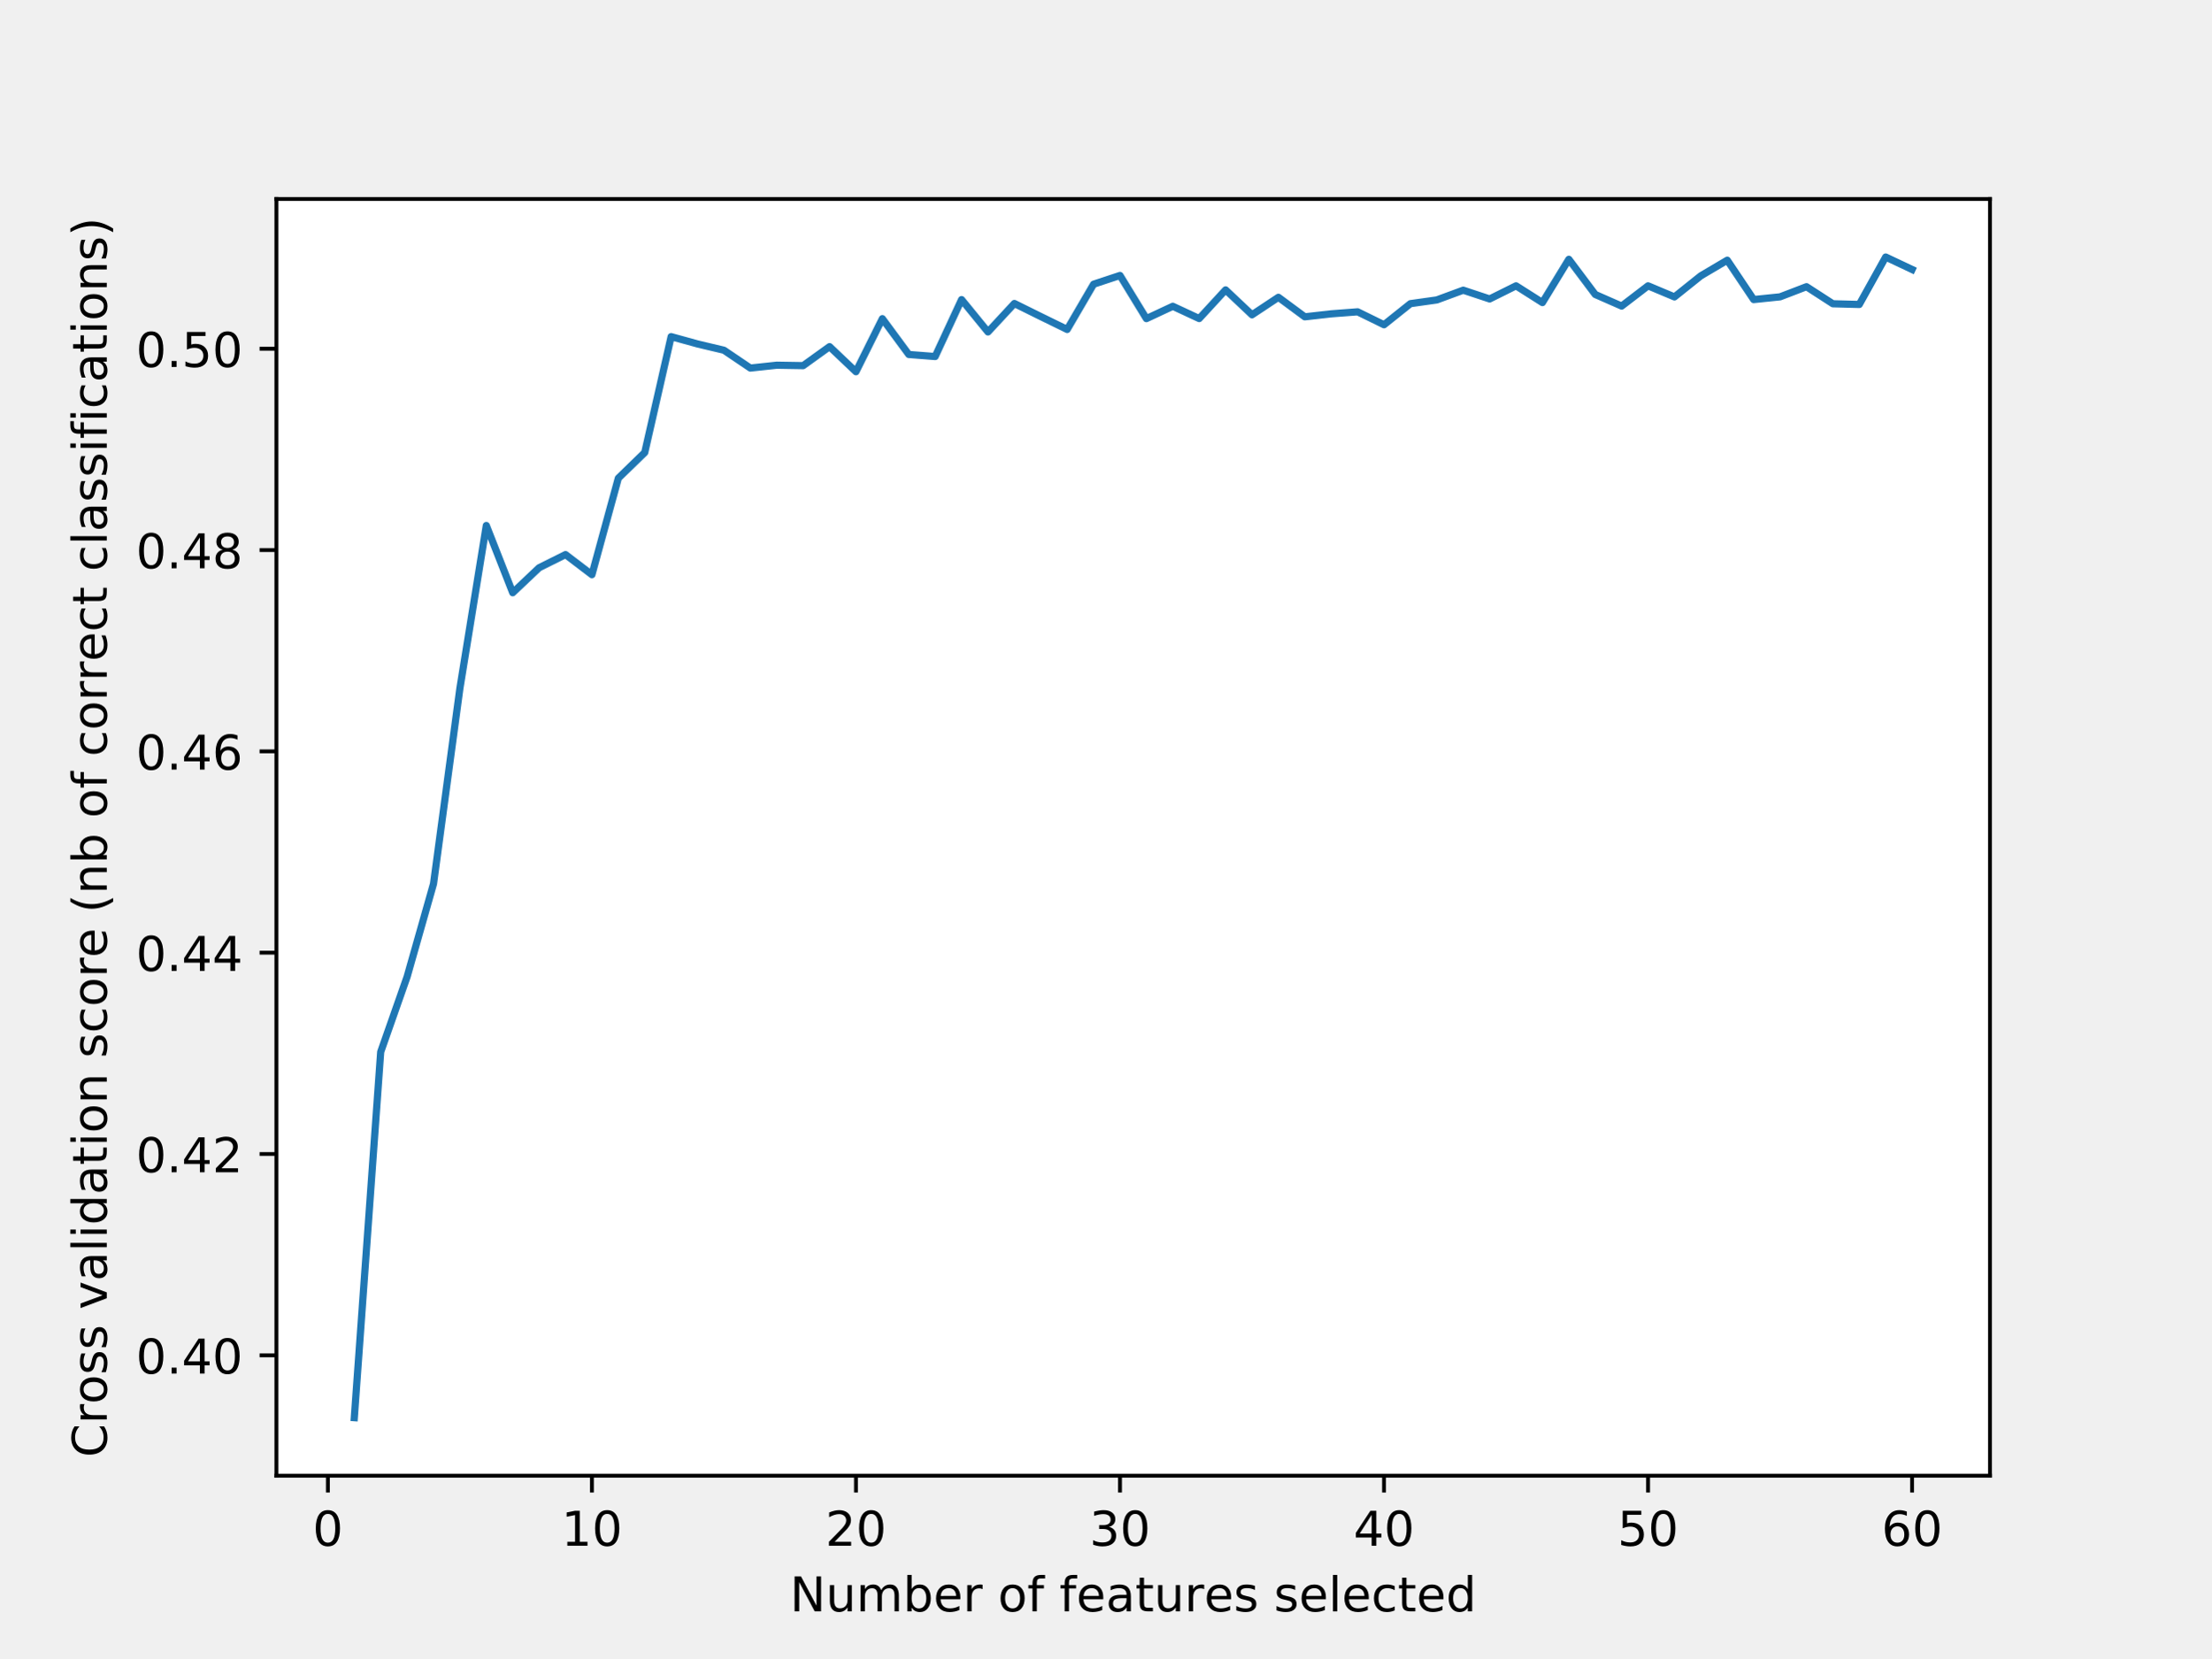
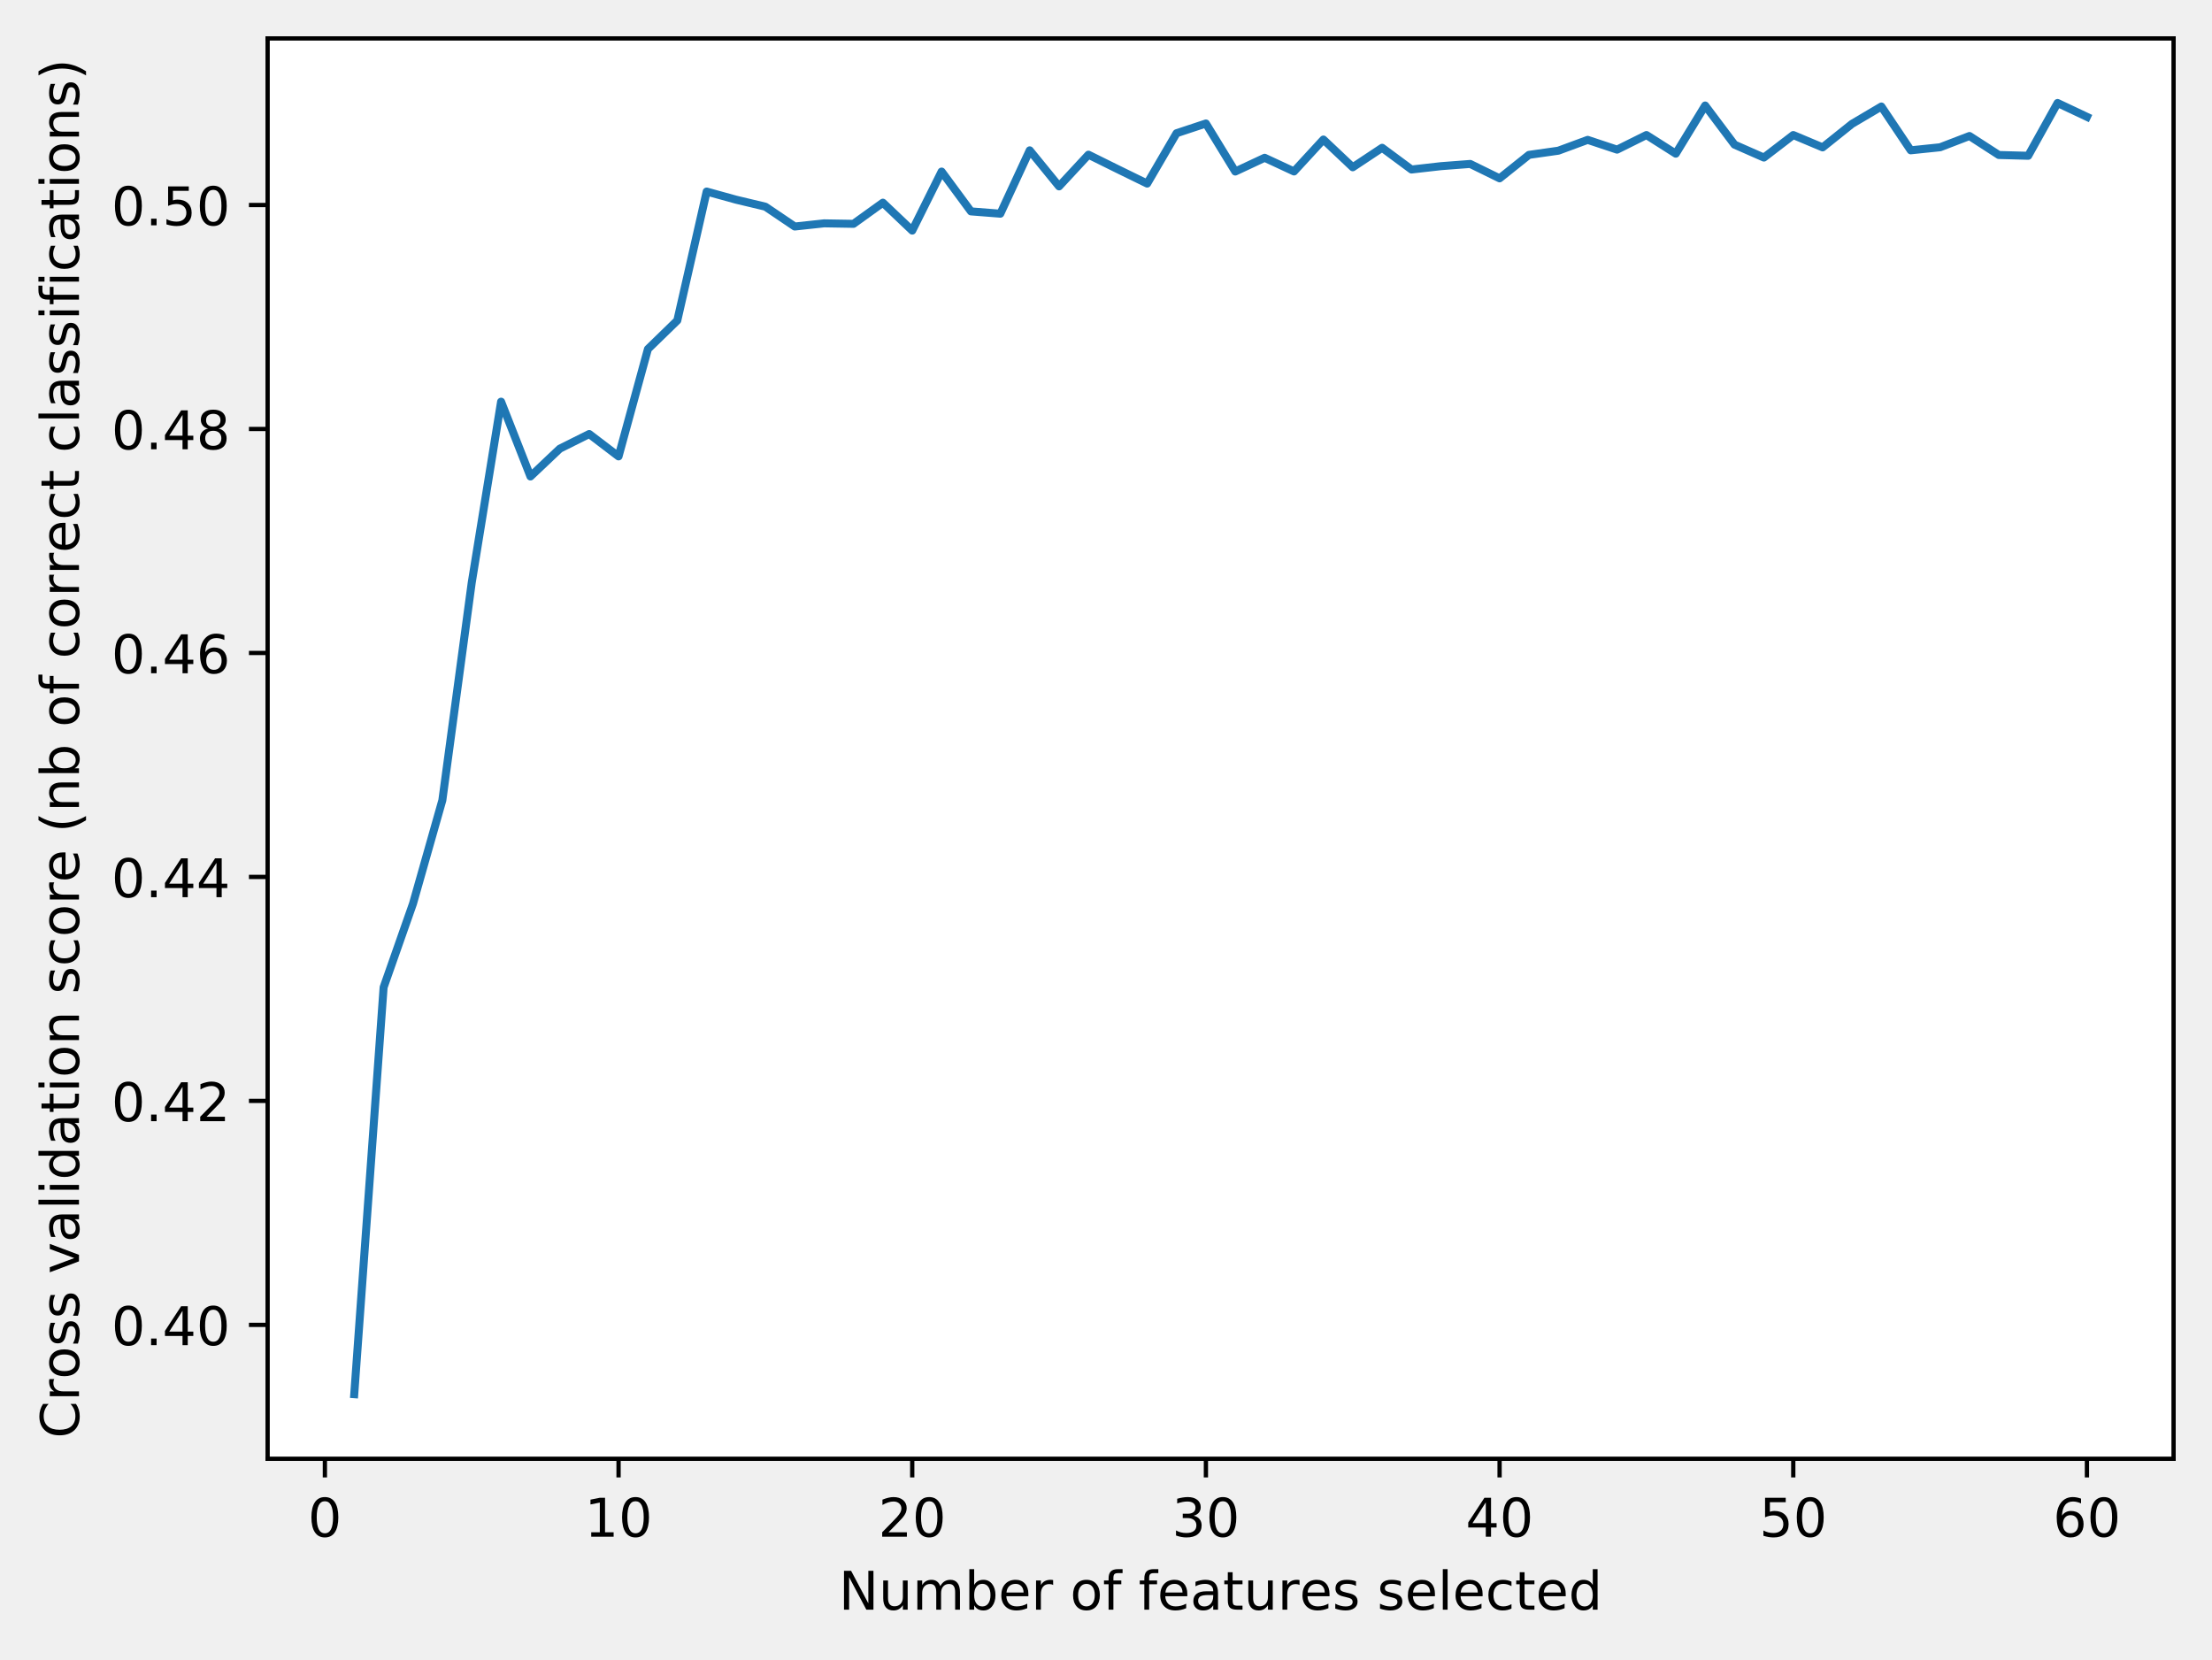
- <svg xmlns="http://www.w3.org/2000/svg" xmlns:xlink="http://www.w3.org/1999/xlink" height="345.6pt" version="1.1" viewBox="0 0 460.8 345.6" width="460.8pt">
+ <svg xmlns="http://www.w3.org/2000/svg" xmlns:xlink="http://www.w3.org/1999/xlink" height="310.868pt" version="1.1" viewBox="0 0 414.464 310.868" width="414.464pt">
  <defs>
    <style type="text/css">
*{stroke-linecap:butt;stroke-linejoin:round;}
  </style>
  </defs>
  <g id="figure_1">
    <g id="patch_1">
-       <path d="M 0 345.6  L 460.8 345.6  L 460.8 0  L 0 0  z " style="fill:none;opacity:0;" />
+       <path d="M 0 310.868  L 414.464 310.868  L 414.464 0  L 0 0  z " style="fill:none;opacity:0;" />
    </g>
    <g id="axes_1">
      <g id="patch_2">
-         <path d="M 57.6 307.584  L 414.72 307.584  L 414.72 41.472  L 57.6 41.472  z " style="fill:#ffffff;" />
+         <path d="M 50.144 273.312  L 407.264 273.312  L 407.264 7.2  L 50.144 7.2  z " style="fill:#ffffff;" />
      </g>
      <g id="matplotlib.axis_1">
        <g id="xtick_1">
          <g id="line2d_1">
            <defs>
-               <path d="M 0 0  L 0 3.5  " id="m4c4e91ab29" style="stroke:#000000;stroke-width:0.8;" />
-             </defs>
-             <g>
-               <use style="stroke:#000000;stroke-width:0.8;" x="68.33" xlink:href="#m4c4e91ab29" y="307.584" />
+               <path d="M 0 0  L 0 3.5  " id="m505e546229" style="stroke:#000000;stroke-width:0.8;" />
+             </defs>
+             <g>
+               <use style="stroke:#000000;stroke-width:0.8;" x="60.874" xlink:href="#m505e546229" y="273.312" />
            </g>
          </g>
          <g id="text_1">
            <defs>
              <path d="M 31.781 66.406  Q 24.172 66.406 20.328 58.906  Q 16.5 51.422 16.5 36.375  Q 16.5 21.391 20.328 13.891  Q 24.172 6.391 31.781 6.391  Q 39.453 6.391 43.281 13.891  Q 47.125 21.391 47.125 36.375  Q 47.125 51.422 43.281 58.906  Q 39.453 66.406 31.781 66.406  z M 31.781 74.219  Q 44.047 74.219 50.516 64.516  Q 56.984 54.828 56.984 36.375  Q 56.984 17.969 50.516 8.266  Q 44.047 -1.422 31.781 -1.422  Q 19.531 -1.422 13.062 8.266  Q 6.594 17.969 6.594 36.375  Q 6.594 54.828 13.062 64.516  Q 19.531 74.219 31.781 74.219  z " id="DejaVuSans-48" />
            </defs>
-             <g transform="translate(65.14886 322.1824)scale(0.1 -0.1)">
+             <g transform="translate(57.69261 287.9104)scale(0.1 -0.1)">
              <use xlink:href="#DejaVuSans-48" />
            </g>
          </g>
        </g>
        <g id="xtick_2">
          <g id="line2d_2">
            <g>
-               <use style="stroke:#000000;stroke-width:0.8;" x="123.356" xlink:href="#m4c4e91ab29" y="307.584" />
+               <use style="stroke:#000000;stroke-width:0.8;" x="115.9" xlink:href="#m505e546229" y="273.312" />
            </g>
          </g>
          <g id="text_2">
            <defs>
              <path d="M 12.406 8.297  L 28.516 8.297  L 28.516 63.922  L 10.984 60.406  L 10.984 69.391  L 28.422 72.906  L 38.281 72.906  L 38.281 8.297  L 54.391 8.297  L 54.391 0  L 12.406 0  z " id="DejaVuSans-49" />
            </defs>
-             <g transform="translate(116.9938 322.1824)scale(0.1 -0.1)">
+             <g transform="translate(109.5376 287.9104)scale(0.1 -0.1)">
              <use xlink:href="#DejaVuSans-49" />
              <use x="63.623" xlink:href="#DejaVuSans-48" />
            </g>
          </g>
        </g>
        <g id="xtick_3">
          <g id="line2d_3">
            <g>
-               <use style="stroke:#000000;stroke-width:0.8;" x="178.382" xlink:href="#m4c4e91ab29" y="307.584" />
+               <use style="stroke:#000000;stroke-width:0.8;" x="170.926" xlink:href="#m505e546229" y="273.312" />
            </g>
          </g>
          <g id="text_3">
            <defs>
              <path d="M 19.188 8.297  L 53.609 8.297  L 53.609 0  L 7.328 0  L 7.328 8.297  Q 12.938 14.109 22.625 23.891  Q 32.328 33.688 34.812 36.531  Q 39.547 41.844 41.422 45.531  Q 43.312 49.219 43.312 52.781  Q 43.312 58.594 39.234 62.25  Q 35.156 65.922 28.609 65.922  Q 23.969 65.922 18.812 64.312  Q 13.672 62.703 7.812 59.422  L 7.812 69.391  Q 13.766 71.781 18.938 73  Q 24.125 74.219 28.422 74.219  Q 39.75 74.219 46.484 68.547  Q 53.219 62.891 53.219 53.422  Q 53.219 48.922 51.531 44.891  Q 49.859 40.875 45.406 35.406  Q 44.188 33.984 37.641 27.219  Q 31.109 20.453 19.188 8.297  z " id="DejaVuSans-50" />
            </defs>
-             <g transform="translate(172.02 322.1824)scale(0.1 -0.1)">
+             <g transform="translate(164.5637 287.9104)scale(0.1 -0.1)">
              <use xlink:href="#DejaVuSans-50" />
              <use x="63.623" xlink:href="#DejaVuSans-48" />
            </g>
          </g>
        </g>
        <g id="xtick_4">
          <g id="line2d_4">
            <g>
-               <use style="stroke:#000000;stroke-width:0.8;" x="233.409" xlink:href="#m4c4e91ab29" y="307.584" />
+               <use style="stroke:#000000;stroke-width:0.8;" x="225.952" xlink:href="#m505e546229" y="273.312" />
            </g>
          </g>
          <g id="text_4">
            <defs>
              <path d="M 40.578 39.312  Q 47.656 37.797 51.625 33  Q 55.609 28.219 55.609 21.188  Q 55.609 10.406 48.188 4.484  Q 40.766 -1.422 27.094 -1.422  Q 22.516 -1.422 17.656 -0.516  Q 12.797 0.391 7.625 2.203  L 7.625 11.719  Q 11.719 9.328 16.594 8.109  Q 21.484 6.891 26.812 6.891  Q 36.078 6.891 40.938 10.547  Q 45.797 14.203 45.797 21.188  Q 45.797 27.641 41.281 31.266  Q 36.766 34.906 28.719 34.906  L 20.219 34.906  L 20.219 43.016  L 29.109 43.016  Q 36.375 43.016 40.234 45.922  Q 44.094 48.828 44.094 54.297  Q 44.094 59.906 40.109 62.906  Q 36.141 65.922 28.719 65.922  Q 24.656 65.922 20.016 65.031  Q 15.375 64.156 9.812 62.312  L 9.812 71.094  Q 15.438 72.656 20.344 73.438  Q 25.25 74.219 29.594 74.219  Q 40.828 74.219 47.359 69.109  Q 53.906 64.016 53.906 55.328  Q 53.906 49.266 50.438 45.094  Q 46.969 40.922 40.578 39.312  z " id="DejaVuSans-51" />
            </defs>
-             <g transform="translate(227.0462 322.1824)scale(0.1 -0.1)">
+             <g transform="translate(219.5899 287.9104)scale(0.1 -0.1)">
              <use xlink:href="#DejaVuSans-51" />
              <use x="63.623" xlink:href="#DejaVuSans-48" />
            </g>
          </g>
        </g>
        <g id="xtick_5">
          <g id="line2d_5">
            <g>
-               <use style="stroke:#000000;stroke-width:0.8;" x="288.435" xlink:href="#m4c4e91ab29" y="307.584" />
+               <use style="stroke:#000000;stroke-width:0.8;" x="280.979" xlink:href="#m505e546229" y="273.312" />
            </g>
          </g>
          <g id="text_5">
            <defs>
              <path d="M 37.797 64.312  L 12.891 25.391  L 37.797 25.391  z M 35.203 72.906  L 47.609 72.906  L 47.609 25.391  L 58.016 25.391  L 58.016 17.188  L 47.609 17.188  L 47.609 0  L 37.797 0  L 37.797 17.188  L 4.891 17.188  L 4.891 26.703  z " id="DejaVuSans-52" />
            </defs>
-             <g transform="translate(282.0724 322.1824)scale(0.1 -0.1)">
+             <g transform="translate(274.6161 287.9104)scale(0.1 -0.1)">
              <use xlink:href="#DejaVuSans-52" />
              <use x="63.623" xlink:href="#DejaVuSans-48" />
            </g>
          </g>
        </g>
        <g id="xtick_6">
          <g id="line2d_6">
            <g>
-               <use style="stroke:#000000;stroke-width:0.8;" x="343.461" xlink:href="#m4c4e91ab29" y="307.584" />
+               <use style="stroke:#000000;stroke-width:0.8;" x="336.005" xlink:href="#m505e546229" y="273.312" />
            </g>
          </g>
          <g id="text_6">
            <defs>
              <path d="M 10.797 72.906  L 49.516 72.906  L 49.516 64.594  L 19.828 64.594  L 19.828 46.734  Q 21.969 47.469 24.109 47.828  Q 26.266 48.188 28.422 48.188  Q 40.625 48.188 47.75 41.5  Q 54.891 34.812 54.891 23.391  Q 54.891 11.625 47.562 5.094  Q 40.234 -1.422 26.906 -1.422  Q 22.312 -1.422 17.547 -0.641  Q 12.797 0.141 7.719 1.703  L 7.719 11.625  Q 12.109 9.234 16.797 8.062  Q 21.484 6.891 26.703 6.891  Q 35.156 6.891 40.078 11.328  Q 45.016 15.766 45.016 23.391  Q 45.016 31 40.078 35.438  Q 35.156 39.891 26.703 39.891  Q 22.75 39.891 18.812 39.016  Q 14.891 38.141 10.797 36.281  z " id="DejaVuSans-53" />
            </defs>
-             <g transform="translate(337.0986 322.1824)scale(0.1 -0.1)">
+             <g transform="translate(329.6423 287.9104)scale(0.1 -0.1)">
              <use xlink:href="#DejaVuSans-53" />
              <use x="63.623" xlink:href="#DejaVuSans-48" />
            </g>
          </g>
        </g>
        <g id="xtick_7">
          <g id="line2d_7">
            <g>
-               <use style="stroke:#000000;stroke-width:0.8;" x="398.487" xlink:href="#m4c4e91ab29" y="307.584" />
+               <use style="stroke:#000000;stroke-width:0.8;" x="391.031" xlink:href="#m505e546229" y="273.312" />
            </g>
          </g>
          <g id="text_7">
            <defs>
              <path d="M 33.016 40.375  Q 26.375 40.375 22.484 35.828  Q 18.609 31.297 18.609 23.391  Q 18.609 15.531 22.484 10.953  Q 26.375 6.391 33.016 6.391  Q 39.656 6.391 43.531 10.953  Q 47.406 15.531 47.406 23.391  Q 47.406 31.297 43.531 35.828  Q 39.656 40.375 33.016 40.375  z M 52.594 71.297  L 52.594 62.312  Q 48.875 64.062 45.094 64.984  Q 41.312 65.922 37.594 65.922  Q 27.828 65.922 22.672 59.328  Q 17.531 52.734 16.797 39.406  Q 19.672 43.656 24.016 45.922  Q 28.375 48.188 33.594 48.188  Q 44.578 48.188 50.953 41.516  Q 57.328 34.859 57.328 23.391  Q 57.328 12.156 50.688 5.359  Q 44.047 -1.422 33.016 -1.422  Q 20.359 -1.422 13.672 8.266  Q 6.984 17.969 6.984 36.375  Q 6.984 53.656 15.188 63.938  Q 23.391 74.219 37.203 74.219  Q 40.922 74.219 44.703 73.484  Q 48.484 72.75 52.594 71.297  z " id="DejaVuSans-54" />
            </defs>
-             <g transform="translate(392.1248 322.1824)scale(0.1 -0.1)">
+             <g transform="translate(384.6685 287.9104)scale(0.1 -0.1)">
              <use xlink:href="#DejaVuSans-54" />
              <use x="63.623" xlink:href="#DejaVuSans-48" />
            </g>
          </g>
        </g>
        <g id="text_8">
          <defs>
            <path d="M 9.812 72.906  L 23.094 72.906  L 55.422 11.922  L 55.422 72.906  L 64.984 72.906  L 64.984 0  L 51.703 0  L 19.391 60.984  L 19.391 0  L 9.812 0  z " id="DejaVuSans-78" />
            <path d="M 8.5 21.578  L 8.5 54.688  L 17.484 54.688  L 17.484 21.922  Q 17.484 14.156 20.5 10.266  Q 23.531 6.391 29.594 6.391  Q 36.859 6.391 41.078 11.031  Q 45.312 15.672 45.312 23.688  L 45.312 54.688  L 54.297 54.688  L 54.297 0  L 45.312 0  L 45.312 8.406  Q 42.047 3.422 37.719 1  Q 33.406 -1.422 27.688 -1.422  Q 18.266 -1.422 13.375 4.438  Q 8.5 10.297 8.5 21.578  z M 31.109 56  z " id="DejaVuSans-117" />
            <path d="M 52 44.188  Q 55.375 50.25 60.062 53.125  Q 64.75 56 71.094 56  Q 79.641 56 84.281 50.016  Q 88.922 44.047 88.922 33.016  L 88.922 0  L 79.891 0  L 79.891 32.719  Q 79.891 40.578 77.094 44.375  Q 74.312 48.188 68.609 48.188  Q 61.625 48.188 57.562 43.547  Q 53.516 38.922 53.516 30.906  L 53.516 0  L 44.484 0  L 44.484 32.719  Q 44.484 40.625 41.703 44.406  Q 38.922 48.188 33.109 48.188  Q 26.219 48.188 22.156 43.531  Q 18.109 38.875 18.109 30.906  L 18.109 0  L 9.078 0  L 9.078 54.688  L 18.109 54.688  L 18.109 46.188  Q 21.188 51.219 25.484 53.609  Q 29.781 56 35.688 56  Q 41.656 56 45.828 52.969  Q 50 49.953 52 44.188  z " id="DejaVuSans-109" />
            <path d="M 48.688 27.297  Q 48.688 37.203 44.609 42.844  Q 40.531 48.484 33.406 48.484  Q 26.266 48.484 22.188 42.844  Q 18.109 37.203 18.109 27.297  Q 18.109 17.391 22.188 11.75  Q 26.266 6.109 33.406 6.109  Q 40.531 6.109 44.609 11.75  Q 48.688 17.391 48.688 27.297  z M 18.109 46.391  Q 20.953 51.266 25.266 53.625  Q 29.594 56 35.594 56  Q 45.562 56 51.781 48.094  Q 58.016 40.188 58.016 27.297  Q 58.016 14.406 51.781 6.484  Q 45.562 -1.422 35.594 -1.422  Q 29.594 -1.422 25.266 0.953  Q 20.953 3.328 18.109 8.203  L 18.109 0  L 9.078 0  L 9.078 75.984  L 18.109 75.984  z " id="DejaVuSans-98" />
            <path d="M 56.203 29.594  L 56.203 25.203  L 14.891 25.203  Q 15.484 15.922 20.484 11.062  Q 25.484 6.203 34.422 6.203  Q 39.594 6.203 44.453 7.469  Q 49.312 8.734 54.109 11.281  L 54.109 2.781  Q 49.266 0.734 44.188 -0.344  Q 39.109 -1.422 33.891 -1.422  Q 20.797 -1.422 13.156 6.188  Q 5.516 13.812 5.516 26.812  Q 5.516 40.234 12.766 48.109  Q 20.016 56 32.328 56  Q 43.359 56 49.781 48.891  Q 56.203 41.797 56.203 29.594  z M 47.219 32.234  Q 47.125 39.594 43.094 43.984  Q 39.062 48.391 32.422 48.391  Q 24.906 48.391 20.391 44.141  Q 15.875 39.891 15.188 32.172  z " id="DejaVuSans-101" />
            <path d="M 41.109 46.297  Q 39.594 47.172 37.812 47.578  Q 36.031 48 33.891 48  Q 26.266 48 22.188 43.047  Q 18.109 38.094 18.109 28.812  L 18.109 0  L 9.078 0  L 9.078 54.688  L 18.109 54.688  L 18.109 46.188  Q 20.953 51.172 25.484 53.578  Q 30.031 56 36.531 56  Q 37.453 56 38.578 55.875  Q 39.703 55.766 41.062 55.516  z " id="DejaVuSans-114" />
            <path id="DejaVuSans-32" />
            <path d="M 30.609 48.391  Q 23.391 48.391 19.188 42.75  Q 14.984 37.109 14.984 27.297  Q 14.984 17.484 19.156 11.844  Q 23.344 6.203 30.609 6.203  Q 37.797 6.203 41.984 11.859  Q 46.188 17.531 46.188 27.297  Q 46.188 37.016 41.984 42.703  Q 37.797 48.391 30.609 48.391  z M 30.609 56  Q 42.328 56 49.016 48.375  Q 55.719 40.766 55.719 27.297  Q 55.719 13.875 49.016 6.219  Q 42.328 -1.422 30.609 -1.422  Q 18.844 -1.422 12.172 6.219  Q 5.516 13.875 5.516 27.297  Q 5.516 40.766 12.172 48.375  Q 18.844 56 30.609 56  z " id="DejaVuSans-111" />
            <path d="M 37.109 75.984  L 37.109 68.5  L 28.516 68.5  Q 23.688 68.5 21.797 66.547  Q 19.922 64.594 19.922 59.516  L 19.922 54.688  L 34.719 54.688  L 34.719 47.703  L 19.922 47.703  L 19.922 0  L 10.891 0  L 10.891 47.703  L 2.297 47.703  L 2.297 54.688  L 10.891 54.688  L 10.891 58.5  Q 10.891 67.625 15.141 71.797  Q 19.391 75.984 28.609 75.984  z " id="DejaVuSans-102" />
            <path d="M 34.281 27.484  Q 23.391 27.484 19.188 25  Q 14.984 22.516 14.984 16.5  Q 14.984 11.719 18.141 8.906  Q 21.297 6.109 26.703 6.109  Q 34.188 6.109 38.703 11.406  Q 43.219 16.703 43.219 25.484  L 43.219 27.484  z M 52.203 31.203  L 52.203 0  L 43.219 0  L 43.219 8.297  Q 40.141 3.328 35.547 0.953  Q 30.953 -1.422 24.312 -1.422  Q 15.922 -1.422 10.953 3.297  Q 6 8.016 6 15.922  Q 6 25.141 12.172 29.828  Q 18.359 34.516 30.609 34.516  L 43.219 34.516  L 43.219 35.406  Q 43.219 41.609 39.141 45  Q 35.062 48.391 27.688 48.391  Q 23 48.391 18.547 47.266  Q 14.109 46.141 10.016 43.891  L 10.016 52.203  Q 14.938 54.109 19.578 55.047  Q 24.219 56 28.609 56  Q 40.484 56 46.344 49.844  Q 52.203 43.703 52.203 31.203  z " id="DejaVuSans-97" />
            <path d="M 18.312 70.219  L 18.312 54.688  L 36.812 54.688  L 36.812 47.703  L 18.312 47.703  L 18.312 18.016  Q 18.312 11.328 20.141 9.422  Q 21.969 7.516 27.594 7.516  L 36.812 7.516  L 36.812 0  L 27.594 0  Q 17.188 0 13.234 3.875  Q 9.281 7.766 9.281 18.016  L 9.281 47.703  L 2.688 47.703  L 2.688 54.688  L 9.281 54.688  L 9.281 70.219  z " id="DejaVuSans-116" />
            <path d="M 44.281 53.078  L 44.281 44.578  Q 40.484 46.531 36.375 47.5  Q 32.281 48.484 27.875 48.484  Q 21.188 48.484 17.844 46.438  Q 14.5 44.391 14.5 40.281  Q 14.5 37.156 16.891 35.375  Q 19.281 33.594 26.516 31.984  L 29.594 31.297  Q 39.156 29.25 43.188 25.516  Q 47.219 21.781 47.219 15.094  Q 47.219 7.469 41.188 3.016  Q 35.156 -1.422 24.609 -1.422  Q 20.219 -1.422 15.453 -0.562  Q 10.688 0.297 5.422 2  L 5.422 11.281  Q 10.406 8.688 15.234 7.391  Q 20.062 6.109 24.812 6.109  Q 31.156 6.109 34.562 8.281  Q 37.984 10.453 37.984 14.406  Q 37.984 18.062 35.516 20.016  Q 33.062 21.969 24.703 23.781  L 21.578 24.516  Q 13.234 26.266 9.516 29.906  Q 5.812 33.547 5.812 39.891  Q 5.812 47.609 11.281 51.797  Q 16.75 56 26.812 56  Q 31.781 56 36.172 55.266  Q 40.578 54.547 44.281 53.078  z " id="DejaVuSans-115" />
            <path d="M 9.422 75.984  L 18.406 75.984  L 18.406 0  L 9.422 0  z " id="DejaVuSans-108" />
            <path d="M 48.781 52.594  L 48.781 44.188  Q 44.969 46.297 41.141 47.344  Q 37.312 48.391 33.406 48.391  Q 24.656 48.391 19.812 42.844  Q 14.984 37.312 14.984 27.297  Q 14.984 17.281 19.812 11.734  Q 24.656 6.203 33.406 6.203  Q 37.312 6.203 41.141 7.25  Q 44.969 8.297 48.781 10.406  L 48.781 2.094  Q 45.016 0.344 40.984 -0.531  Q 36.969 -1.422 32.422 -1.422  Q 20.062 -1.422 12.781 6.344  Q 5.516 14.109 5.516 27.297  Q 5.516 40.672 12.859 48.328  Q 20.219 56 33.016 56  Q 37.156 56 41.109 55.141  Q 45.062 54.297 48.781 52.594  z " id="DejaVuSans-99" />
            <path d="M 45.406 46.391  L 45.406 75.984  L 54.391 75.984  L 54.391 0  L 45.406 0  L 45.406 8.203  Q 42.578 3.328 38.25 0.953  Q 33.938 -1.422 27.875 -1.422  Q 17.969 -1.422 11.734 6.484  Q 5.516 14.406 5.516 27.297  Q 5.516 40.188 11.734 48.094  Q 17.969 56 27.875 56  Q 33.938 56 38.25 53.625  Q 42.578 51.266 45.406 46.391  z M 14.797 27.297  Q 14.797 17.391 18.875 11.75  Q 22.953 6.109 30.078 6.109  Q 37.203 6.109 41.297 11.75  Q 45.406 17.391 45.406 27.297  Q 45.406 37.203 41.297 42.844  Q 37.203 48.484 30.078 48.484  Q 22.953 48.484 18.875 42.844  Q 14.797 37.203 14.797 27.297  z " id="DejaVuSans-100" />
          </defs>
-           <g transform="translate(164.6155 335.8606)scale(0.1 -0.1)">
+           <g transform="translate(157.1592 301.5886)scale(0.1 -0.1)">
            <use xlink:href="#DejaVuSans-78" />
            <use x="74.805" xlink:href="#DejaVuSans-117" />
            <use x="138.184" xlink:href="#DejaVuSans-109" />
            <use x="235.596" xlink:href="#DejaVuSans-98" />
            <use x="299.072" xlink:href="#DejaVuSans-101" />
            <use x="360.596" xlink:href="#DejaVuSans-114" />
            <use x="401.709" xlink:href="#DejaVuSans-32" />
            <use x="433.496" xlink:href="#DejaVuSans-111" />
            <use x="494.678" xlink:href="#DejaVuSans-102" />
            <use x="529.883" xlink:href="#DejaVuSans-32" />
            <use x="561.67" xlink:href="#DejaVuSans-102" />
            <use x="596.875" xlink:href="#DejaVuSans-101" />
            <use x="658.398" xlink:href="#DejaVuSans-97" />
            <use x="719.678" xlink:href="#DejaVuSans-116" />
            <use x="758.887" xlink:href="#DejaVuSans-117" />
            <use x="822.266" xlink:href="#DejaVuSans-114" />
            <use x="863.348" xlink:href="#DejaVuSans-101" />
            <use x="924.871" xlink:href="#DejaVuSans-115" />
            <use x="976.971" xlink:href="#DejaVuSans-32" />
            <use x="1008.758" xlink:href="#DejaVuSans-115" />
            <use x="1060.857" xlink:href="#DejaVuSans-101" />
            <use x="1122.381" xlink:href="#DejaVuSans-108" />
            <use x="1150.164" xlink:href="#DejaVuSans-101" />
            <use x="1211.688" xlink:href="#DejaVuSans-99" />
            <use x="1266.668" xlink:href="#DejaVuSans-116" />
            <use x="1305.877" xlink:href="#DejaVuSans-101" />
            <use x="1367.4" xlink:href="#DejaVuSans-100" />
          </g>
        </g>
      </g>
      <g id="matplotlib.axis_2">
        <g id="ytick_1">
          <g id="line2d_8">
            <defs>
-               <path d="M 0 0  L -3.5 0  " id="m144651d5eb" style="stroke:#000000;stroke-width:0.8;" />
-             </defs>
-             <g>
-               <use style="stroke:#000000;stroke-width:0.8;" x="57.6" xlink:href="#m144651d5eb" y="282.497" />
+               <path d="M 0 0  L -3.5 0  " id="m0ebdeb2454" style="stroke:#000000;stroke-width:0.8;" />
+             </defs>
+             <g>
+               <use style="stroke:#000000;stroke-width:0.8;" x="50.144" xlink:href="#m0ebdeb2454" y="248.225" />
            </g>
          </g>
          <g id="text_9">
            <defs>
              <path d="M 10.688 12.406  L 21 12.406  L 21 0  L 10.688 0  z " id="DejaVuSans-46" />
            </defs>
-             <g transform="translate(28.33438 286.2962)scale(0.1 -0.1)">
+             <g transform="translate(20.87813 252.0242)scale(0.1 -0.1)">
              <use xlink:href="#DejaVuSans-48" />
              <use x="63.623" xlink:href="#DejaVuSans-46" />
              <use x="95.41" xlink:href="#DejaVuSans-52" />
              <use x="159.033" xlink:href="#DejaVuSans-48" />
            </g>
          </g>
        </g>
        <g id="ytick_2">
          <g id="line2d_9">
            <g>
-               <use style="stroke:#000000;stroke-width:0.8;" x="57.6" xlink:href="#m144651d5eb" y="240.534" />
+               <use style="stroke:#000000;stroke-width:0.8;" x="50.144" xlink:href="#m0ebdeb2454" y="206.262" />
            </g>
          </g>
          <g id="text_10">
-             <g transform="translate(28.33438 244.3337)scale(0.1 -0.1)">
+             <g transform="translate(20.87813 210.0617)scale(0.1 -0.1)">
              <use xlink:href="#DejaVuSans-48" />
              <use x="63.623" xlink:href="#DejaVuSans-46" />
              <use x="95.41" xlink:href="#DejaVuSans-52" />
              <use x="159.033" xlink:href="#DejaVuSans-50" />
            </g>
          </g>
        </g>
        <g id="ytick_3">
          <g id="line2d_10">
            <g>
-               <use style="stroke:#000000;stroke-width:0.8;" x="57.6" xlink:href="#m144651d5eb" y="198.572" />
+               <use style="stroke:#000000;stroke-width:0.8;" x="50.144" xlink:href="#m0ebdeb2454" y="164.3" />
            </g>
          </g>
          <g id="text_11">
-             <g transform="translate(28.33438 202.3711)scale(0.1 -0.1)">
+             <g transform="translate(20.87813 168.0991)scale(0.1 -0.1)">
              <use xlink:href="#DejaVuSans-48" />
              <use x="63.623" xlink:href="#DejaVuSans-46" />
              <use x="95.41" xlink:href="#DejaVuSans-52" />
              <use x="159.033" xlink:href="#DejaVuSans-52" />
            </g>
          </g>
        </g>
        <g id="ytick_4">
          <g id="line2d_11">
            <g>
-               <use style="stroke:#000000;stroke-width:0.8;" x="57.6" xlink:href="#m144651d5eb" y="156.609" />
+               <use style="stroke:#000000;stroke-width:0.8;" x="50.144" xlink:href="#m0ebdeb2454" y="122.337" />
            </g>
          </g>
          <g id="text_12">
-             <g transform="translate(28.33438 160.4086)scale(0.1 -0.1)">
+             <g transform="translate(20.87813 126.1366)scale(0.1 -0.1)">
              <use xlink:href="#DejaVuSans-48" />
              <use x="63.623" xlink:href="#DejaVuSans-46" />
              <use x="95.41" xlink:href="#DejaVuSans-52" />
              <use x="159.033" xlink:href="#DejaVuSans-54" />
            </g>
          </g>
        </g>
        <g id="ytick_5">
          <g id="line2d_12">
            <g>
-               <use style="stroke:#000000;stroke-width:0.8;" x="57.6" xlink:href="#m144651d5eb" y="114.647" />
+               <use style="stroke:#000000;stroke-width:0.8;" x="50.144" xlink:href="#m0ebdeb2454" y="80.375" />
            </g>
          </g>
          <g id="text_13">
            <defs>
              <path d="M 31.781 34.625  Q 24.75 34.625 20.719 30.859  Q 16.703 27.094 16.703 20.516  Q 16.703 13.922 20.719 10.156  Q 24.75 6.391 31.781 6.391  Q 38.812 6.391 42.859 10.172  Q 46.922 13.969 46.922 20.516  Q 46.922 27.094 42.891 30.859  Q 38.875 34.625 31.781 34.625  z M 21.922 38.812  Q 15.578 40.375 12.031 44.719  Q 8.5 49.078 8.5 55.328  Q 8.5 64.062 14.719 69.141  Q 20.953 74.219 31.781 74.219  Q 42.672 74.219 48.875 69.141  Q 55.078 64.062 55.078 55.328  Q 55.078 49.078 51.531 44.719  Q 48 40.375 41.703 38.812  Q 48.828 37.156 52.797 32.312  Q 56.781 27.484 56.781 20.516  Q 56.781 9.906 50.312 4.234  Q 43.844 -1.422 31.781 -1.422  Q 19.734 -1.422 13.25 4.234  Q 6.781 9.906 6.781 20.516  Q 6.781 27.484 10.781 32.312  Q 14.797 37.156 21.922 38.812  z M 18.312 54.391  Q 18.312 48.734 21.844 45.562  Q 25.391 42.391 31.781 42.391  Q 38.141 42.391 41.719 45.562  Q 45.312 48.734 45.312 54.391  Q 45.312 60.062 41.719 63.234  Q 38.141 66.406 31.781 66.406  Q 25.391 66.406 21.844 63.234  Q 18.312 60.062 18.312 54.391  z " id="DejaVuSans-56" />
            </defs>
-             <g transform="translate(28.33438 118.4461)scale(0.1 -0.1)">
+             <g transform="translate(20.87813 84.17409)scale(0.1 -0.1)">
              <use xlink:href="#DejaVuSans-48" />
              <use x="63.623" xlink:href="#DejaVuSans-46" />
              <use x="95.41" xlink:href="#DejaVuSans-52" />
              <use x="159.033" xlink:href="#DejaVuSans-56" />
            </g>
          </g>
        </g>
        <g id="ytick_6">
          <g id="line2d_13">
            <g>
-               <use style="stroke:#000000;stroke-width:0.8;" x="57.6" xlink:href="#m144651d5eb" y="72.684" />
+               <use style="stroke:#000000;stroke-width:0.8;" x="50.144" xlink:href="#m0ebdeb2454" y="38.412" />
            </g>
          </g>
          <g id="text_14">
-             <g transform="translate(28.33438 76.48356)scale(0.1 -0.1)">
+             <g transform="translate(20.87813 42.21156)scale(0.1 -0.1)">
              <use xlink:href="#DejaVuSans-48" />
              <use x="63.623" xlink:href="#DejaVuSans-46" />
              <use x="95.41" xlink:href="#DejaVuSans-53" />
              <use x="159.033" xlink:href="#DejaVuSans-48" />
            </g>
          </g>
        </g>
        <g id="text_15">
          <defs>
            <path d="M 64.406 67.281  L 64.406 56.891  Q 59.422 61.531 53.781 63.812  Q 48.141 66.109 41.797 66.109  Q 29.297 66.109 22.656 58.469  Q 16.016 50.828 16.016 36.375  Q 16.016 21.969 22.656 14.328  Q 29.297 6.688 41.797 6.688  Q 48.141 6.688 53.781 8.984  Q 59.422 11.281 64.406 15.922  L 64.406 5.609  Q 59.234 2.094 53.438 0.328  Q 47.656 -1.422 41.219 -1.422  Q 24.656 -1.422 15.125 8.703  Q 5.609 18.844 5.609 36.375  Q 5.609 53.953 15.125 64.078  Q 24.656 74.219 41.219 74.219  Q 47.75 74.219 53.531 72.484  Q 59.328 70.75 64.406 67.281  z " id="DejaVuSans-67" />
            <path d="M 2.984 54.688  L 12.5 54.688  L 29.594 8.797  L 46.688 54.688  L 56.203 54.688  L 35.688 0  L 23.484 0  z " id="DejaVuSans-118" />
            <path d="M 9.422 54.688  L 18.406 54.688  L 18.406 0  L 9.422 0  z M 9.422 75.984  L 18.406 75.984  L 18.406 64.594  L 9.422 64.594  z " id="DejaVuSans-105" />
            <path d="M 54.891 33.016  L 54.891 0  L 45.906 0  L 45.906 32.719  Q 45.906 40.484 42.875 44.328  Q 39.844 48.188 33.797 48.188  Q 26.516 48.188 22.312 43.547  Q 18.109 38.922 18.109 30.906  L 18.109 0  L 9.078 0  L 9.078 54.688  L 18.109 54.688  L 18.109 46.188  Q 21.344 51.125 25.703 53.562  Q 30.078 56 35.797 56  Q 45.219 56 50.047 50.172  Q 54.891 44.344 54.891 33.016  z " id="DejaVuSans-110" />
            <path d="M 31 75.875  Q 24.469 64.656 21.281 53.656  Q 18.109 42.672 18.109 31.391  Q 18.109 20.125 21.312 9.062  Q 24.516 -2 31 -13.188  L 23.188 -13.188  Q 15.875 -1.703 12.234 9.375  Q 8.594 20.453 8.594 31.391  Q 8.594 42.281 12.203 53.312  Q 15.828 64.359 23.188 75.875  z " id="DejaVuSans-40" />
            <path d="M 8.016 75.875  L 15.828 75.875  Q 23.141 64.359 26.781 53.312  Q 30.422 42.281 30.422 31.391  Q 30.422 20.453 26.781 9.375  Q 23.141 -1.703 15.828 -13.188  L 8.016 -13.188  Q 14.5 -2 17.703 9.062  Q 20.906 20.125 20.906 31.391  Q 20.906 42.672 17.703 53.656  Q 14.5 64.656 8.016 75.875  z " id="DejaVuSans-41" />
          </defs>
-           <g transform="translate(22.25469 303.7499)rotate(-90)scale(0.1 -0.1)">
+           <g transform="translate(14.79844 269.4779)rotate(-90)scale(0.1 -0.1)">
            <use xlink:href="#DejaVuSans-67" />
            <use x="69.824" xlink:href="#DejaVuSans-114" />
            <use x="110.906" xlink:href="#DejaVuSans-111" />
            <use x="172.088" xlink:href="#DejaVuSans-115" />
            <use x="224.188" xlink:href="#DejaVuSans-115" />
            <use x="276.287" xlink:href="#DejaVuSans-32" />
            <use x="308.074" xlink:href="#DejaVuSans-118" />
            <use x="367.254" xlink:href="#DejaVuSans-97" />
            <use x="428.533" xlink:href="#DejaVuSans-108" />
            <use x="456.316" xlink:href="#DejaVuSans-105" />
            <use x="484.1" xlink:href="#DejaVuSans-100" />
            <use x="547.576" xlink:href="#DejaVuSans-97" />
            <use x="608.855" xlink:href="#DejaVuSans-116" />
            <use x="648.064" xlink:href="#DejaVuSans-105" />
            <use x="675.848" xlink:href="#DejaVuSans-111" />
            <use x="737.029" xlink:href="#DejaVuSans-110" />
            <use x="800.408" xlink:href="#DejaVuSans-32" />
            <use x="832.195" xlink:href="#DejaVuSans-115" />
            <use x="884.295" xlink:href="#DejaVuSans-99" />
            <use x="939.275" xlink:href="#DejaVuSans-111" />
            <use x="1000.457" xlink:href="#DejaVuSans-114" />
            <use x="1041.539" xlink:href="#DejaVuSans-101" />
            <use x="1103.062" xlink:href="#DejaVuSans-32" />
            <use x="1134.85" xlink:href="#DejaVuSans-40" />
            <use x="1173.863" xlink:href="#DejaVuSans-110" />
            <use x="1237.242" xlink:href="#DejaVuSans-98" />
            <use x="1300.719" xlink:href="#DejaVuSans-32" />
            <use x="1332.506" xlink:href="#DejaVuSans-111" />
            <use x="1393.688" xlink:href="#DejaVuSans-102" />
            <use x="1428.893" xlink:href="#DejaVuSans-32" />
            <use x="1460.68" xlink:href="#DejaVuSans-99" />
            <use x="1515.66" xlink:href="#DejaVuSans-111" />
            <use x="1576.842" xlink:href="#DejaVuSans-114" />
            <use x="1617.939" xlink:href="#DejaVuSans-114" />
            <use x="1659.021" xlink:href="#DejaVuSans-101" />
            <use x="1720.545" xlink:href="#DejaVuSans-99" />
            <use x="1775.525" xlink:href="#DejaVuSans-116" />
            <use x="1814.734" xlink:href="#DejaVuSans-32" />
            <use x="1846.521" xlink:href="#DejaVuSans-99" />
            <use x="1901.502" xlink:href="#DejaVuSans-108" />
            <use x="1929.285" xlink:href="#DejaVuSans-97" />
            <use x="1990.564" xlink:href="#DejaVuSans-115" />
            <use x="2042.664" xlink:href="#DejaVuSans-115" />
            <use x="2094.764" xlink:href="#DejaVuSans-105" />
            <use x="2122.547" xlink:href="#DejaVuSans-102" />
            <use x="2157.752" xlink:href="#DejaVuSans-105" />
            <use x="2185.535" xlink:href="#DejaVuSans-99" />
            <use x="2240.516" xlink:href="#DejaVuSans-97" />
            <use x="2301.795" xlink:href="#DejaVuSans-116" />
            <use x="2341.004" xlink:href="#DejaVuSans-105" />
            <use x="2368.787" xlink:href="#DejaVuSans-111" />
            <use x="2429.969" xlink:href="#DejaVuSans-110" />
            <use x="2493.348" xlink:href="#DejaVuSans-115" />
            <use x="2545.447" xlink:href="#DejaVuSans-41" />
          </g>
        </g>
      </g>
      <g id="line2d_14">
-         <path clip-path="url(#pfdb4f8f4cb)" d="M 73.833 295.488  L 79.335 219.252  L 84.838 203.584  L 90.341 184.206  L 95.843 143.437  L 101.346 109.53  L 106.848 123.542  L 112.351 118.333  L 117.854 115.588  L 123.356 119.779  L 128.859 99.667  L 134.362 94.32  L 139.864 70.16  L 145.367 71.683  L 150.869 72.995  L 156.372 76.712  L 161.875 76.117  L 167.377 76.209  L 172.88 72.247  L 178.382 77.475  L 183.885 66.417  L 189.388 73.878  L 194.89 74.308  L 200.393 62.441  L 205.896 69.188  L 211.398 63.253  L 216.901 65.976  L 222.403 68.667  L 227.906 59.234  L 233.409 57.409  L 238.911 66.408  L 244.414 63.834  L 249.917 66.394  L 255.419 60.415  L 260.922 65.61  L 266.424 61.96  L 271.927 66.032  L 277.43 65.407  L 282.932 64.987  L 288.435 67.685  L 293.938 63.288  L 299.44 62.508  L 304.943 60.477  L 310.445 62.307  L 315.948 59.571  L 321.451 63.063  L 326.953 54.042  L 332.456 61.372  L 337.958 63.792  L 343.461 59.572  L 348.964 61.883  L 354.466 57.481  L 359.969 54.229  L 365.472 62.434  L 370.974 61.865  L 376.477 59.753  L 381.979 63.311  L 387.482 63.459  L 392.985 53.568  L 398.487 56.164  " style="fill:none;stroke:#1f77b4;stroke-linecap:square;stroke-width:1.5;" />
+         <path clip-path="url(#pb44191dab4)" d="M 66.376 261.216  L 71.879 184.98  L 77.382 169.312  L 82.884 149.934  L 88.387 109.165  L 93.89 75.258  L 99.392 89.27  L 104.895 84.061  L 110.397 81.316  L 115.9 85.507  L 121.403 65.395  L 126.905 60.048  L 132.408 35.888  L 137.911 37.411  L 143.413 38.723  L 148.916 42.44  L 154.418 41.845  L 159.921 41.937  L 165.424 37.975  L 170.926 43.203  L 176.429 32.145  L 181.931 39.606  L 187.434 40.036  L 192.937 28.169  L 198.439 34.916  L 203.942 28.981  L 209.445 31.704  L 214.947 34.395  L 220.45 24.962  L 225.952 23.137  L 231.455 32.136  L 236.958 29.562  L 242.46 32.122  L 247.963 26.143  L 253.466 31.338  L 258.968 27.688  L 264.471 31.76  L 269.973 31.135  L 275.476 30.715  L 280.979 33.413  L 286.481 29.016  L 291.984 28.236  L 297.486 26.205  L 302.989 28.035  L 308.492 25.299  L 313.994 28.791  L 319.497 19.77  L 325 27.1  L 330.502 29.52  L 336.005 25.3  L 341.507 27.611  L 347.01 23.209  L 352.513 19.957  L 358.015 28.162  L 363.518 27.593  L 369.021 25.481  L 374.523 29.039  L 380.026 29.187  L 385.528 19.296  L 391.031 21.892  " style="fill:none;stroke:#1f77b4;stroke-linecap:square;stroke-width:1.5;" />
      </g>
      <g id="patch_3">
-         <path d="M 57.6 307.584  L 57.6 41.472  " style="fill:none;stroke:#000000;stroke-linecap:square;stroke-linejoin:miter;stroke-width:0.8;" />
+         <path d="M 50.144 273.312  L 50.144 7.2  " style="fill:none;stroke:#000000;stroke-linecap:square;stroke-linejoin:miter;stroke-width:0.8;" />
      </g>
      <g id="patch_4">
-         <path d="M 414.72 307.584  L 414.72 41.472  " style="fill:none;stroke:#000000;stroke-linecap:square;stroke-linejoin:miter;stroke-width:0.8;" />
+         <path d="M 407.264 273.312  L 407.264 7.2  " style="fill:none;stroke:#000000;stroke-linecap:square;stroke-linejoin:miter;stroke-width:0.8;" />
      </g>
      <g id="patch_5">
-         <path d="M 57.6 307.584  L 414.72 307.584  " style="fill:none;stroke:#000000;stroke-linecap:square;stroke-linejoin:miter;stroke-width:0.8;" />
+         <path d="M 50.144 273.312  L 407.264 273.312  " style="fill:none;stroke:#000000;stroke-linecap:square;stroke-linejoin:miter;stroke-width:0.8;" />
      </g>
      <g id="patch_6">
-         <path d="M 57.6 41.472  L 414.72 41.472  " style="fill:none;stroke:#000000;stroke-linecap:square;stroke-linejoin:miter;stroke-width:0.8;" />
+         <path d="M 50.144 7.2  L 407.264 7.2  " style="fill:none;stroke:#000000;stroke-linecap:square;stroke-linejoin:miter;stroke-width:0.8;" />
      </g>
    </g>
  </g>
  <defs>
-     <clipPath id="pfdb4f8f4cb">
-       <rect height="266.112" width="357.12" x="57.6" y="41.472" />
+     <clipPath id="pb44191dab4">
+       <rect height="266.112" width="357.12" x="50.144" y="7.2" />
    </clipPath>
  </defs>
</svg>
